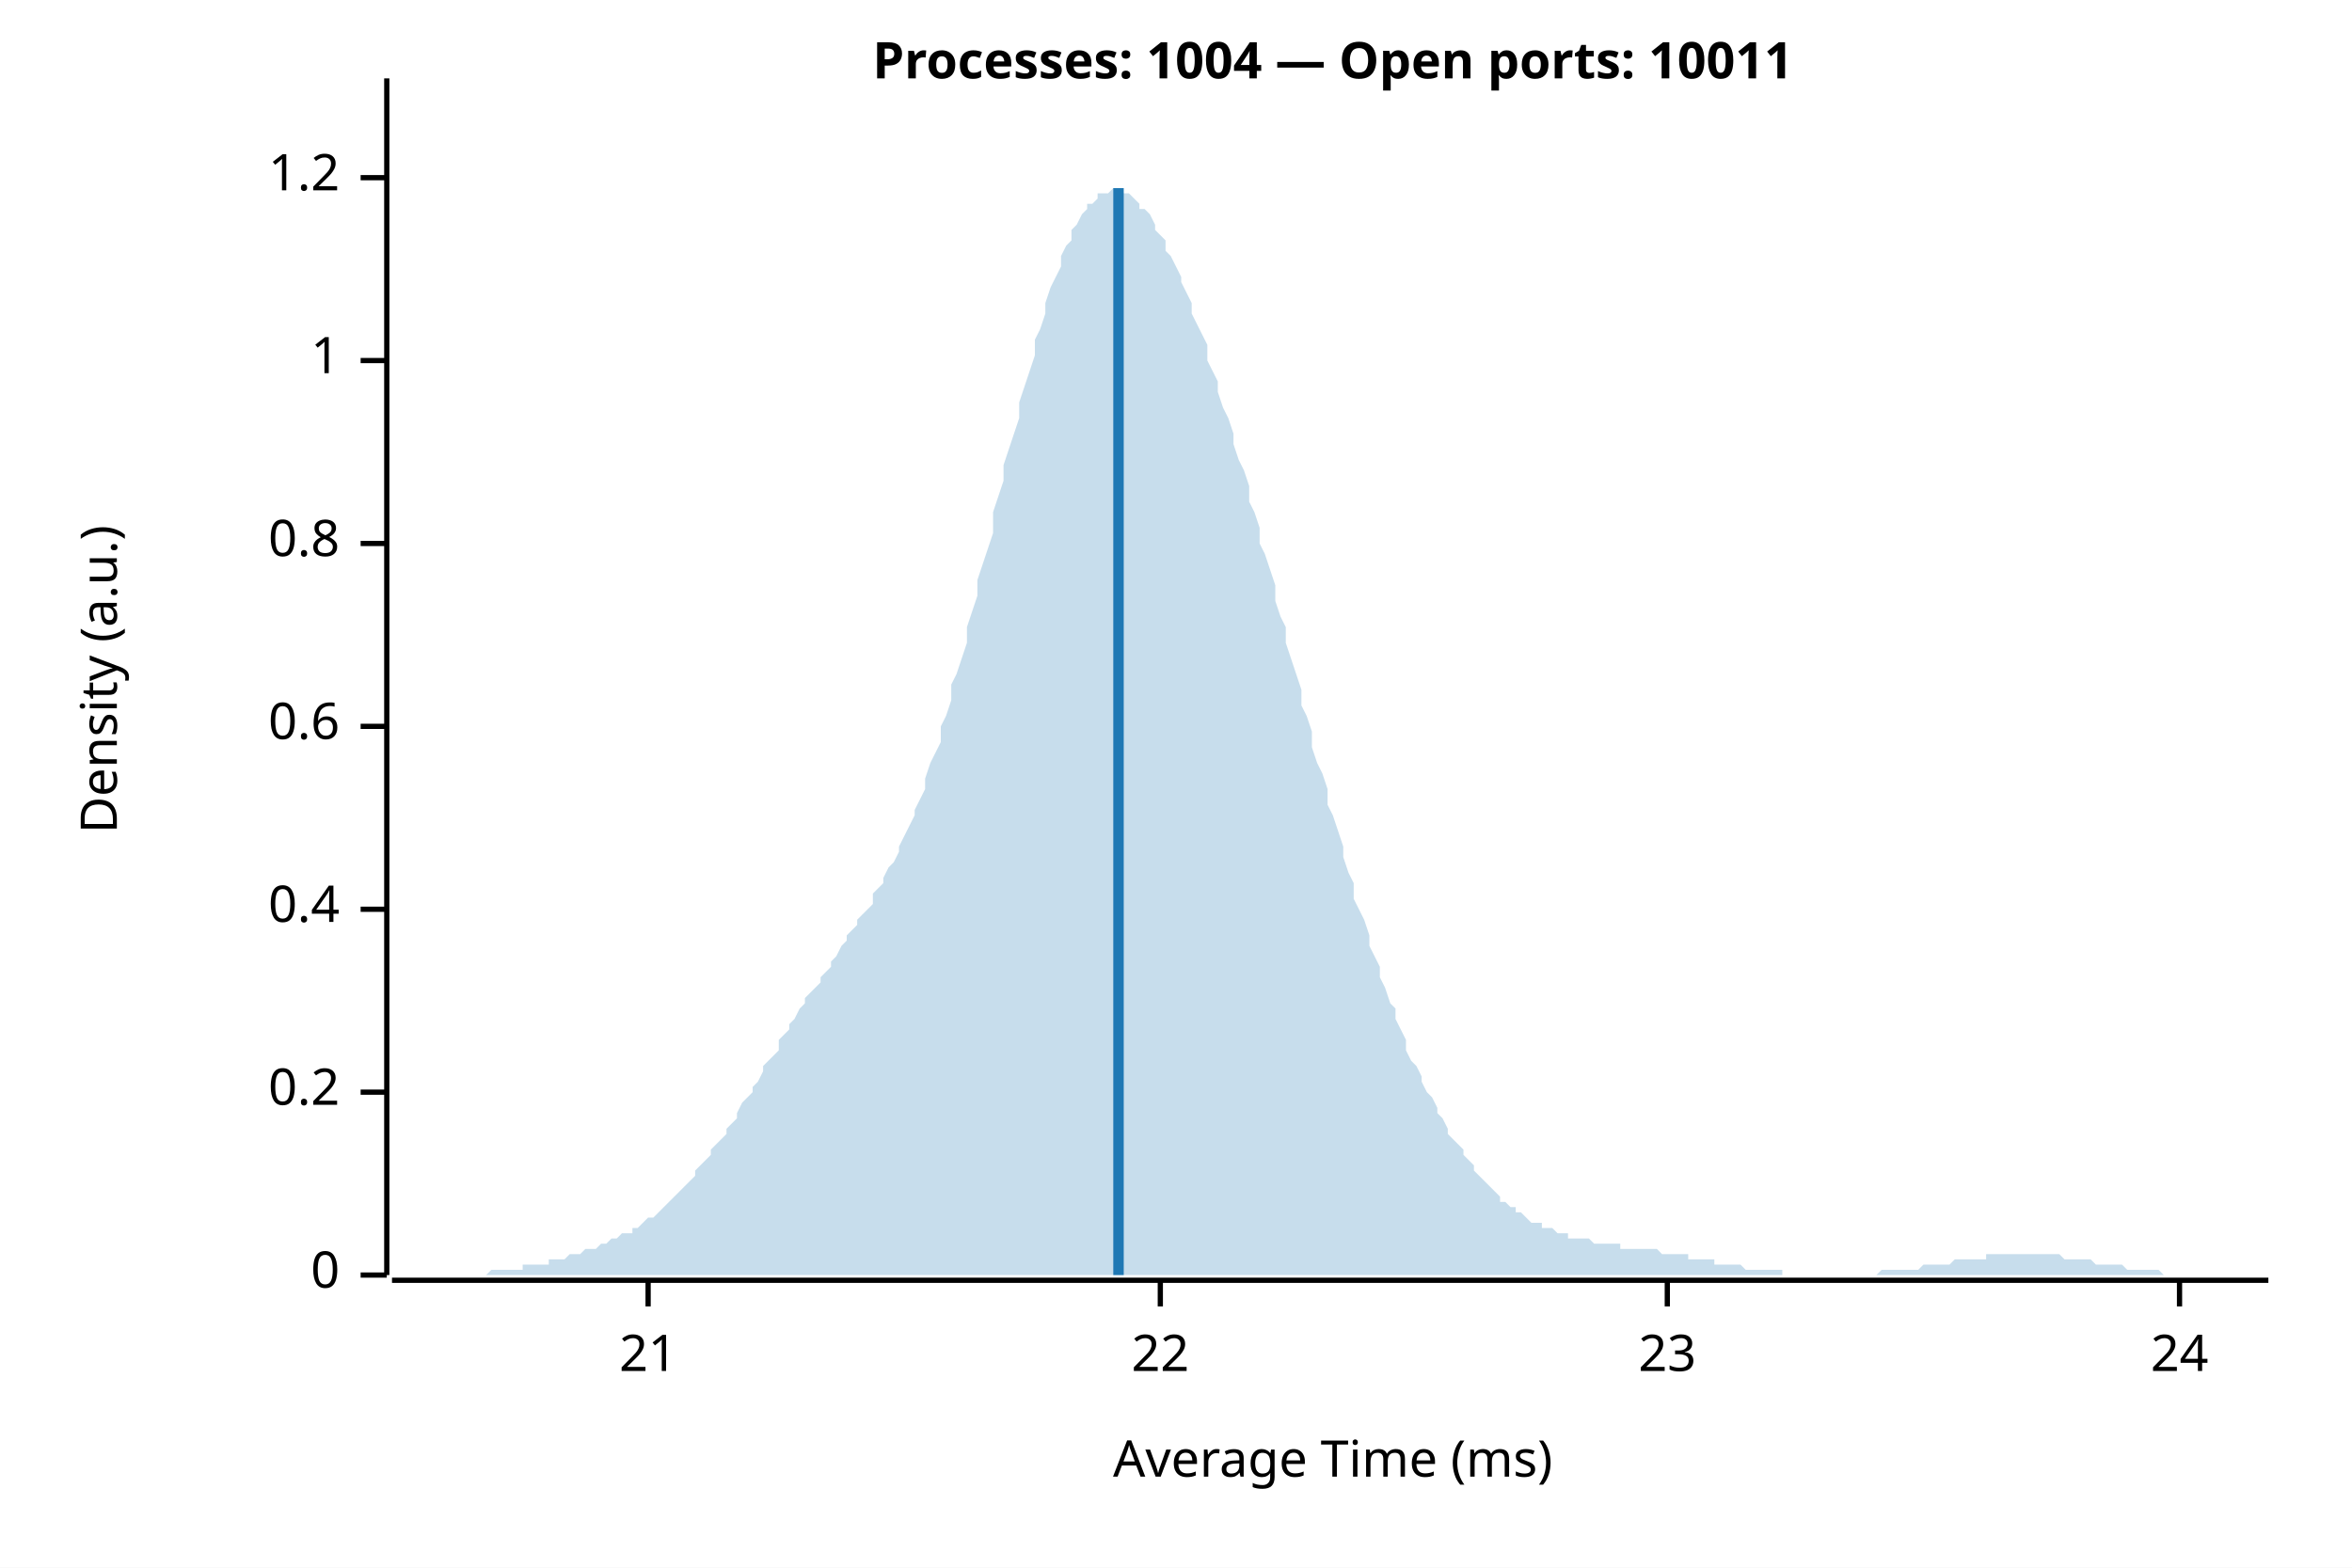
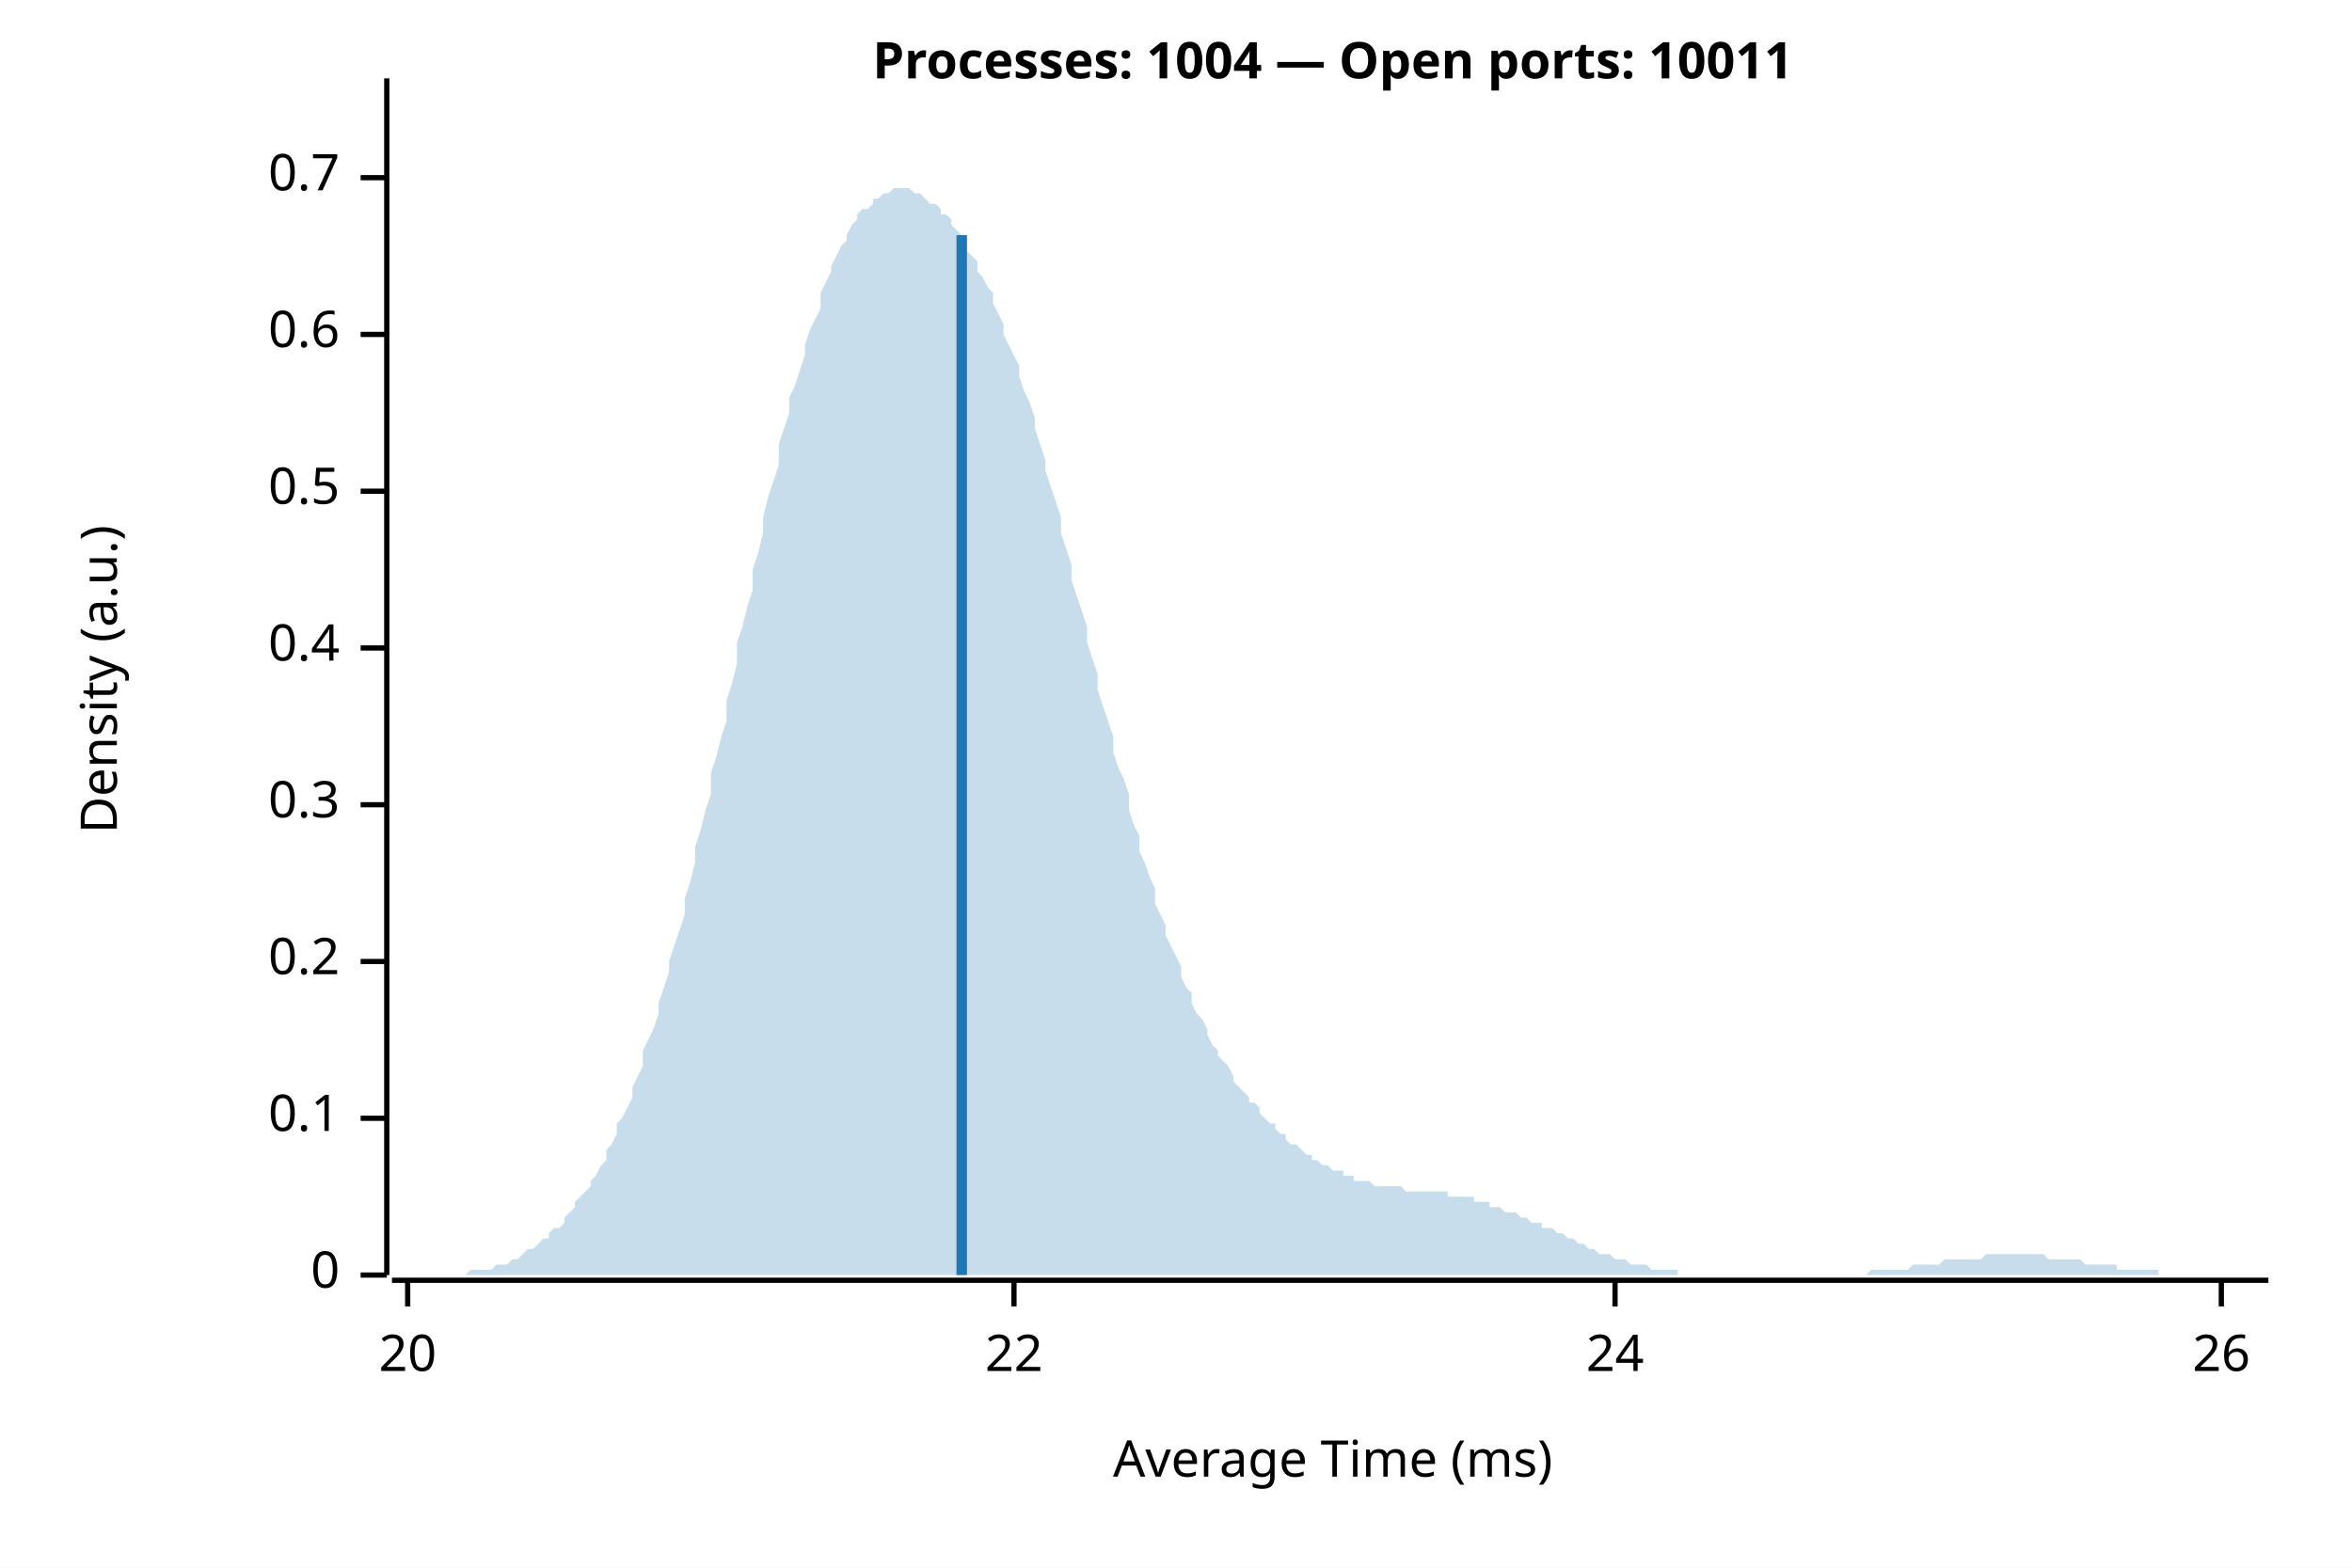
<svg xmlns="http://www.w3.org/2000/svg" width="450" height="300" viewBox="0 0 450 300">
  <rect width="100%" height="100%" fill="white" />
  <text x="255" y="15" font-weight="bold" text-anchor="middle" font-family="sans-serif" font-size="9.677" opacity="1" fill="#000000">Processes: 1004 — Open ports: 10011</text>
  <text x="15" y="130" dy="0.76em" text-anchor="middle" font-family="sans-serif" font-size="9.677" opacity="1" fill="#000000" transform="rotate(270, 15, 130)">
Density (a.u.)
</text>
  <text x="255" y="285" dy="-0.5ex" text-anchor="middle" font-family="sans-serif" font-size="9.677" opacity="1" fill="#000000">
Average Time (ms)
</text>
  <polyline fill="none" opacity="1" stroke="#000000" stroke-width="1" points="74,15 74,244 " />
  <text x="65" y="244" dy="0.5ex" text-anchor="end" font-family="sans-serif" font-size="9.677" opacity="1" fill="#000000">
0
</text>
  <polyline fill="none" opacity="1" stroke="#000000" stroke-width="1" points="69,244 74,244 " />
-   <text x="65" y="209" dy="0.5ex" text-anchor="end" font-family="sans-serif" font-size="9.677" opacity="1" fill="#000000">
+   <text x="65" y="214" dy="0.5ex" text-anchor="end" font-family="sans-serif" font-size="9.677" opacity="1" fill="#000000">
+ 0.1
+ </text>
+   <polyline fill="none" opacity="1" stroke="#000000" stroke-width="1" points="69,214 74,214 " />
+   <text x="65" y="184" dy="0.5ex" text-anchor="end" font-family="sans-serif" font-size="9.677" opacity="1" fill="#000000">
0.2
</text>
-   <polyline fill="none" opacity="1" stroke="#000000" stroke-width="1" points="69,209 74,209 " />
-   <text x="65" y="174" dy="0.5ex" text-anchor="end" font-family="sans-serif" font-size="9.677" opacity="1" fill="#000000">
+   <polyline fill="none" opacity="1" stroke="#000000" stroke-width="1" points="69,184 74,184 " />
+   <text x="65" y="154" dy="0.5ex" text-anchor="end" font-family="sans-serif" font-size="9.677" opacity="1" fill="#000000">
+ 0.3
+ </text>
+   <polyline fill="none" opacity="1" stroke="#000000" stroke-width="1" points="69,154 74,154 " />
+   <text x="65" y="124" dy="0.5ex" text-anchor="end" font-family="sans-serif" font-size="9.677" opacity="1" fill="#000000">
0.4
</text>
-   <polyline fill="none" opacity="1" stroke="#000000" stroke-width="1" points="69,174 74,174 " />
-   <text x="65" y="139" dy="0.5ex" text-anchor="end" font-family="sans-serif" font-size="9.677" opacity="1" fill="#000000">
+   <polyline fill="none" opacity="1" stroke="#000000" stroke-width="1" points="69,124 74,124 " />
+   <text x="65" y="94" dy="0.5ex" text-anchor="end" font-family="sans-serif" font-size="9.677" opacity="1" fill="#000000">
+ 0.5
+ </text>
+   <polyline fill="none" opacity="1" stroke="#000000" stroke-width="1" points="69,94 74,94 " />
+   <text x="65" y="64" dy="0.5ex" text-anchor="end" font-family="sans-serif" font-size="9.677" opacity="1" fill="#000000">
0.6
</text>
-   <polyline fill="none" opacity="1" stroke="#000000" stroke-width="1" points="69,139 74,139 " />
-   <text x="65" y="104" dy="0.5ex" text-anchor="end" font-family="sans-serif" font-size="9.677" opacity="1" fill="#000000">
- 0.8
- </text>
-   <polyline fill="none" opacity="1" stroke="#000000" stroke-width="1" points="69,104 74,104 " />
-   <text x="65" y="69" dy="0.5ex" text-anchor="end" font-family="sans-serif" font-size="9.677" opacity="1" fill="#000000">
- 1
- </text>
-   <polyline fill="none" opacity="1" stroke="#000000" stroke-width="1" points="69,69 74,69 " />
+   <polyline fill="none" opacity="1" stroke="#000000" stroke-width="1" points="69,64 74,64 " />
  <text x="65" y="34" dy="0.5ex" text-anchor="end" font-family="sans-serif" font-size="9.677" opacity="1" fill="#000000">
- 1.2
+ 0.7
</text>
  <polyline fill="none" opacity="1" stroke="#000000" stroke-width="1" points="69,34 74,34 " />
  <polyline fill="none" opacity="1" stroke="#000000" stroke-width="1" points="75,245 434,245 " />
-   <text x="124" y="255" dy="0.76em" text-anchor="middle" font-family="sans-serif" font-size="9.677" opacity="1" fill="#000000">
- 21
+   <text x="78" y="255" dy="0.76em" text-anchor="middle" font-family="sans-serif" font-size="9.677" opacity="1" fill="#000000">
+ 20
</text>
-   <polyline fill="none" opacity="1" stroke="#000000" stroke-width="1" points="124,245 124,250 " />
-   <text x="222" y="255" dy="0.76em" text-anchor="middle" font-family="sans-serif" font-size="9.677" opacity="1" fill="#000000">
+   <polyline fill="none" opacity="1" stroke="#000000" stroke-width="1" points="78,245 78,250 " />
+   <text x="194" y="255" dy="0.76em" text-anchor="middle" font-family="sans-serif" font-size="9.677" opacity="1" fill="#000000">
22
</text>
-   <polyline fill="none" opacity="1" stroke="#000000" stroke-width="1" points="222,245 222,250 " />
-   <text x="319" y="255" dy="0.76em" text-anchor="middle" font-family="sans-serif" font-size="9.677" opacity="1" fill="#000000">
- 23
- </text>
-   <polyline fill="none" opacity="1" stroke="#000000" stroke-width="1" points="319,245 319,250 " />
-   <text x="417" y="255" dy="0.76em" text-anchor="middle" font-family="sans-serif" font-size="9.677" opacity="1" fill="#000000">
+   <polyline fill="none" opacity="1" stroke="#000000" stroke-width="1" points="194,245 194,250 " />
+   <text x="309" y="255" dy="0.76em" text-anchor="middle" font-family="sans-serif" font-size="9.677" opacity="1" fill="#000000">
24
</text>
-   <polyline fill="none" opacity="1" stroke="#000000" stroke-width="1" points="417,245 417,250 " />
-   <polygon opacity="0.25" fill="#1F78B4" points="75,244 75,244 76,244 77,244 77,244 78,244 79,244 80,244 80,244 81,244 82,244 82,244 83,244 84,244 85,244 85,244 86,244 87,244 87,244 88,244 89,244 90,244 90,244 91,244 92,244 92,244 93,244 94,243 95,243 95,243 96,243 97,243 98,243 98,243 99,243 100,243 100,242 101,242 102,242 103,242 103,242 104,242 105,242 105,241 106,241 107,241 108,241 108,241 109,240 110,240 110,240 111,240 112,239 113,239 113,239 114,239 115,238 116,238 116,238 117,237 118,237 118,237 119,236 120,236 121,236 121,235 122,235 123,234 123,234 124,233 125,233 126,232 126,232 127,231 128,230 128,230 129,229 130,228 131,227 131,227 132,226 133,225 133,224 134,223 135,222 136,221 136,220 137,219 138,218 139,217 139,216 140,215 141,214 141,213 142,211 143,210 144,209 144,208 145,207 146,205 146,204 147,203 148,202 149,201 149,199 150,198 151,197 151,196 152,195 153,193 154,192 154,191 155,190 156,189 157,188 157,187 158,186 159,185 159,184 160,183 161,181 162,180 162,179 163,178 164,177 164,176 165,175 166,174 167,173 167,171 168,170 169,169 169,168 170,166 171,165 172,163 172,162 173,160 174,158 175,156 175,155 176,153 177,151 177,149 178,146 179,144 180,142 180,139 181,137 182,134 182,131 183,129 184,126 185,123 185,120 186,117 187,114 187,111 188,108 189,105 190,102 190,98 191,95 192,92 192,89 193,86 194,83 195,80 195,77 196,74 197,71 198,68 198,65 199,63 200,60 200,58 201,55 202,53 203,51 203,49 204,47 205,46 205,44 206,43 207,41 208,40 208,39 209,39 210,38 210,37 211,37 212,37 213,36 213,36 214,36 215,37 216,37 216,37 217,38 218,39 218,40 219,40 220,41 221,43 221,44 222,45 223,46 223,48 224,49 225,51 226,53 226,54 227,56 228,58 228,60 229,62 230,64 231,66 231,69 232,71 233,73 233,75 234,78 235,80 236,83 236,85 237,88 238,90 239,93 239,96 240,98 241,101 241,104 242,106 243,109 244,112 244,115 245,118 246,120 246,123 247,126 248,129 249,132 249,135 250,137 251,140 251,143 252,146 253,148 254,151 254,154 255,156 256,159 257,162 257,164 258,167 259,169 259,172 260,174 261,176 262,179 262,181 263,183 264,185 264,187 265,189 266,192 267,193 267,195 268,197 269,199 269,201 270,203 271,204 272,206 272,207 273,209 274,210 275,212 275,213 276,214 277,216 277,217 278,218 279,219 280,220 280,221 281,222 282,223 282,224 283,225 284,226 285,227 285,227 286,228 287,229 287,230 288,230 289,231 290,231 290,232 291,232 292,233 292,233 293,234 294,234 295,234 295,235 296,235 297,235 298,236 298,236 299,236 300,236 300,237 301,237 302,237 303,237 303,237 304,237 305,238 305,238 306,238 307,238 308,238 308,238 309,238 310,238 310,239 311,239 312,239 313,239 313,239 314,239 315,239 316,239 316,239 317,239 318,240 318,240 319,240 320,240 321,240 321,240 322,240 323,240 323,241 324,241 325,241 326,241 326,241 327,241 328,241 328,242 329,242 330,242 331,242 331,242 332,242 333,242 333,242 334,243 335,243 336,243 336,243 337,243 338,243 339,243 339,243 340,243 341,243 341,244 342,244 343,244 344,244 344,244 345,244 346,244 346,244 347,244 348,244 349,244 349,244 350,244 351,244 351,244 352,244 353,244 354,244 354,244 355,244 356,244 357,244 357,244 358,244 359,244 359,244 360,243 361,243 362,243 362,243 363,243 364,243 364,243 365,243 366,243 367,243 367,243 368,242 369,242 369,242 370,242 371,242 372,242 372,242 373,242 374,241 375,241 375,241 376,241 377,241 377,241 378,241 379,241 380,241 380,240 381,240 382,240 382,240 383,240 384,240 385,240 385,240 386,240 387,240 387,240 388,240 389,240 390,240 390,240 391,240 392,240 392,240 393,240 394,240 395,241 395,241 396,241 397,241 398,241 398,241 399,241 400,241 400,241 401,242 402,242 403,242 403,242 404,242 405,242 405,242 406,242 407,243 408,243 408,243 409,243 410,243 410,243 411,243 412,243 413,243 413,243 414,244 415,244 416,244 416,244 417,244 418,244 418,244 419,244 420,244 421,244 421,244 422,244 423,244 423,244 424,244 425,244 426,244 426,244 427,244 428,244 428,244 429,244 430,244 431,244 431,244 432,244 433,244 434,244 434,244 75,244 " />
-   <polyline fill="none" opacity="1" stroke="#1F78B4" stroke-width="2" points="214,244 214,36 " />
+   <polyline fill="none" opacity="1" stroke="#000000" stroke-width="1" points="309,245 309,250 " />
+   <text x="425" y="255" dy="0.76em" text-anchor="middle" font-family="sans-serif" font-size="9.677" opacity="1" fill="#000000">
+ 26
+ </text>
+   <polyline fill="none" opacity="1" stroke="#000000" stroke-width="1" points="425,245 425,250 " />
+   <polygon opacity="0.25" fill="#1F78B4" points="75,244 75,244 76,244 77,244 77,244 78,244 79,244 80,244 80,244 81,244 82,244 82,244 83,244 84,244 85,244 85,244 86,244 87,244 87,244 88,244 89,244 90,243 90,243 91,243 92,243 92,243 93,243 94,243 95,242 95,242 96,242 97,242 98,241 98,241 99,241 100,240 100,240 101,239 102,239 103,238 103,238 104,237 105,237 105,236 106,235 107,235 108,234 108,233 109,232 110,231 110,230 111,229 112,228 113,227 113,226 114,225 115,223 116,222 116,220 117,219 118,217 118,215 119,214 120,212 121,210 121,208 122,206 123,204 123,201 124,199 125,197 126,194 126,192 127,189 128,186 128,184 129,181 130,178 131,175 131,172 132,169 133,165 133,162 134,159 135,155 136,152 136,148 137,145 138,141 139,138 139,134 140,131 141,127 141,123 142,120 143,116 144,113 144,109 145,106 146,102 146,99 147,95 148,92 149,89 149,85 150,82 151,79 151,76 152,74 153,71 154,68 154,66 155,63 156,61 157,59 157,56 158,54 159,52 159,51 160,49 161,47 162,46 162,45 163,43 164,42 164,41 165,40 166,40 167,39 167,38 168,38 169,37 169,37 170,37 171,36 172,36 172,36 173,36 174,36 175,37 175,37 176,37 177,38 177,38 178,39 179,39 180,40 180,41 181,41 182,42 182,43 183,44 184,45 185,46 185,48 186,49 187,50 187,52 188,53 189,55 190,56 190,58 191,60 192,62 192,64 193,66 194,68 195,70 195,72 196,75 197,77 198,80 198,82 199,85 200,88 200,90 201,93 202,96 203,99 203,102 204,105 205,108 205,111 206,114 207,117 208,120 208,123 209,126 210,129 210,132 211,135 212,138 213,141 213,144 214,147 215,149 216,152 216,155 217,158 218,160 218,163 219,165 220,168 221,170 221,173 222,175 223,177 223,179 224,181 225,183 226,185 226,187 227,189 228,190 228,192 229,194 230,195 231,197 231,198 232,200 233,201 233,202 234,203 235,204 236,206 236,207 237,208 238,209 239,210 239,211 240,211 241,212 241,213 242,214 243,215 244,215 244,216 245,217 246,217 246,218 247,219 248,219 249,220 249,220 250,221 251,221 251,222 252,222 253,223 254,223 254,223 255,224 256,224 257,224 257,225 258,225 259,225 259,226 260,226 261,226 262,226 262,226 263,227 264,227 264,227 265,227 266,227 267,227 267,227 268,227 269,228 269,228 270,228 271,228 272,228 272,228 273,228 274,228 275,228 275,228 276,228 277,228 277,229 278,229 279,229 280,229 280,229 281,229 282,229 282,230 283,230 284,230 285,230 285,231 286,231 287,231 287,231 288,232 289,232 290,232 290,232 291,233 292,233 292,233 293,234 294,234 295,234 295,235 296,235 297,235 298,236 298,236 299,236 300,237 300,237 301,237 302,238 303,238 303,238 304,239 305,239 305,239 306,240 307,240 308,240 308,240 309,241 310,241 310,241 311,241 312,242 313,242 313,242 314,242 315,242 316,243 316,243 317,243 318,243 318,243 319,243 320,243 321,243 321,244 322,244 323,244 323,244 324,244 325,244 326,244 326,244 327,244 328,244 328,244 329,244 330,244 331,244 331,244 332,244 333,244 333,244 334,244 335,244 336,244 336,244 337,244 338,244 339,244 339,244 340,244 341,244 341,244 342,244 343,244 344,244 344,244 345,244 346,244 346,244 347,244 348,244 349,244 349,244 350,244 351,244 351,244 352,244 353,244 354,244 354,244 355,244 356,244 357,244 357,244 358,243 359,243 359,243 360,243 361,243 362,243 362,243 363,243 364,243 364,243 365,243 366,242 367,242 367,242 368,242 369,242 369,242 370,242 371,242 372,241 372,241 373,241 374,241 375,241 375,241 376,241 377,241 377,241 378,241 379,241 380,240 380,240 381,240 382,240 382,240 383,240 384,240 385,240 385,240 386,240 387,240 387,240 388,240 389,240 390,240 390,240 391,240 392,241 392,241 393,241 394,241 395,241 395,241 396,241 397,241 398,241 398,241 399,242 400,242 400,242 401,242 402,242 403,242 403,242 404,242 405,242 405,243 406,243 407,243 408,243 408,243 409,243 410,243 410,243 411,243 412,243 413,243 413,244 414,244 415,244 416,244 416,244 417,244 418,244 418,244 419,244 420,244 421,244 421,244 422,244 423,244 423,244 424,244 425,244 426,244 426,244 427,244 428,244 428,244 429,244 430,244 431,244 431,244 432,244 433,244 434,244 434,244 75,244 " />
+   <polyline fill="none" opacity="1" stroke="#1F78B4" stroke-width="2" points="184,244 184,45 " />
</svg>
